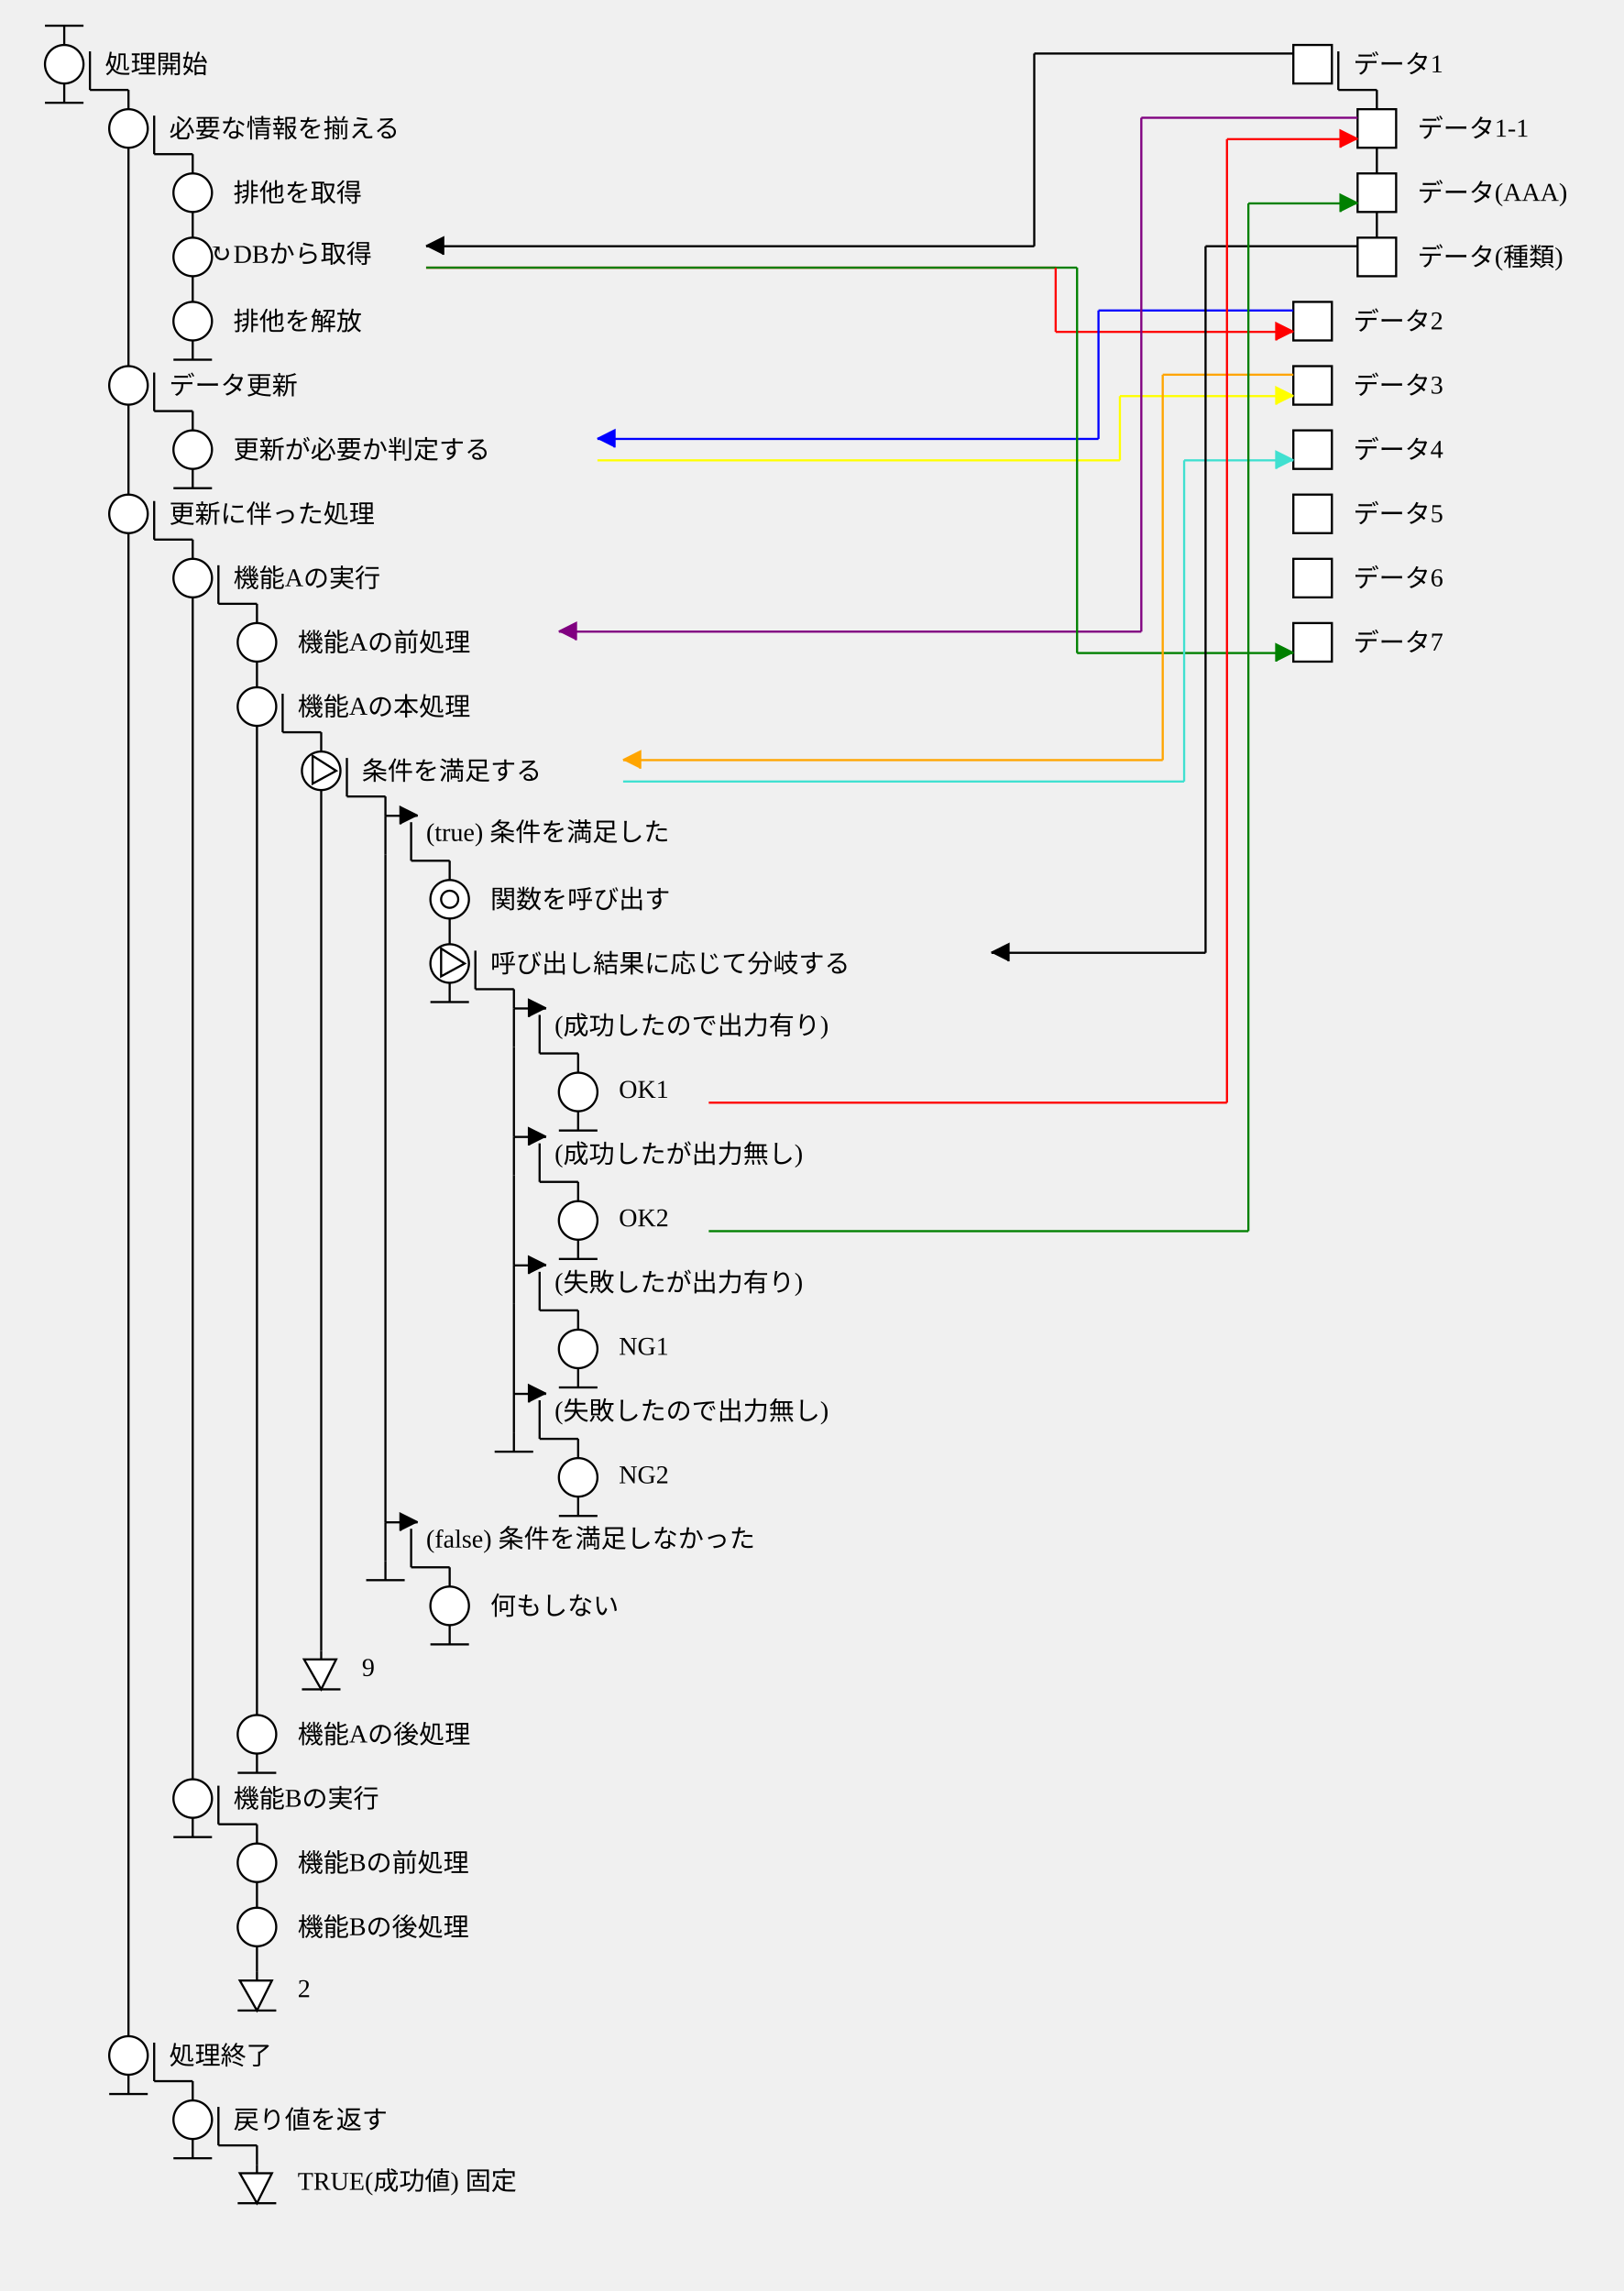
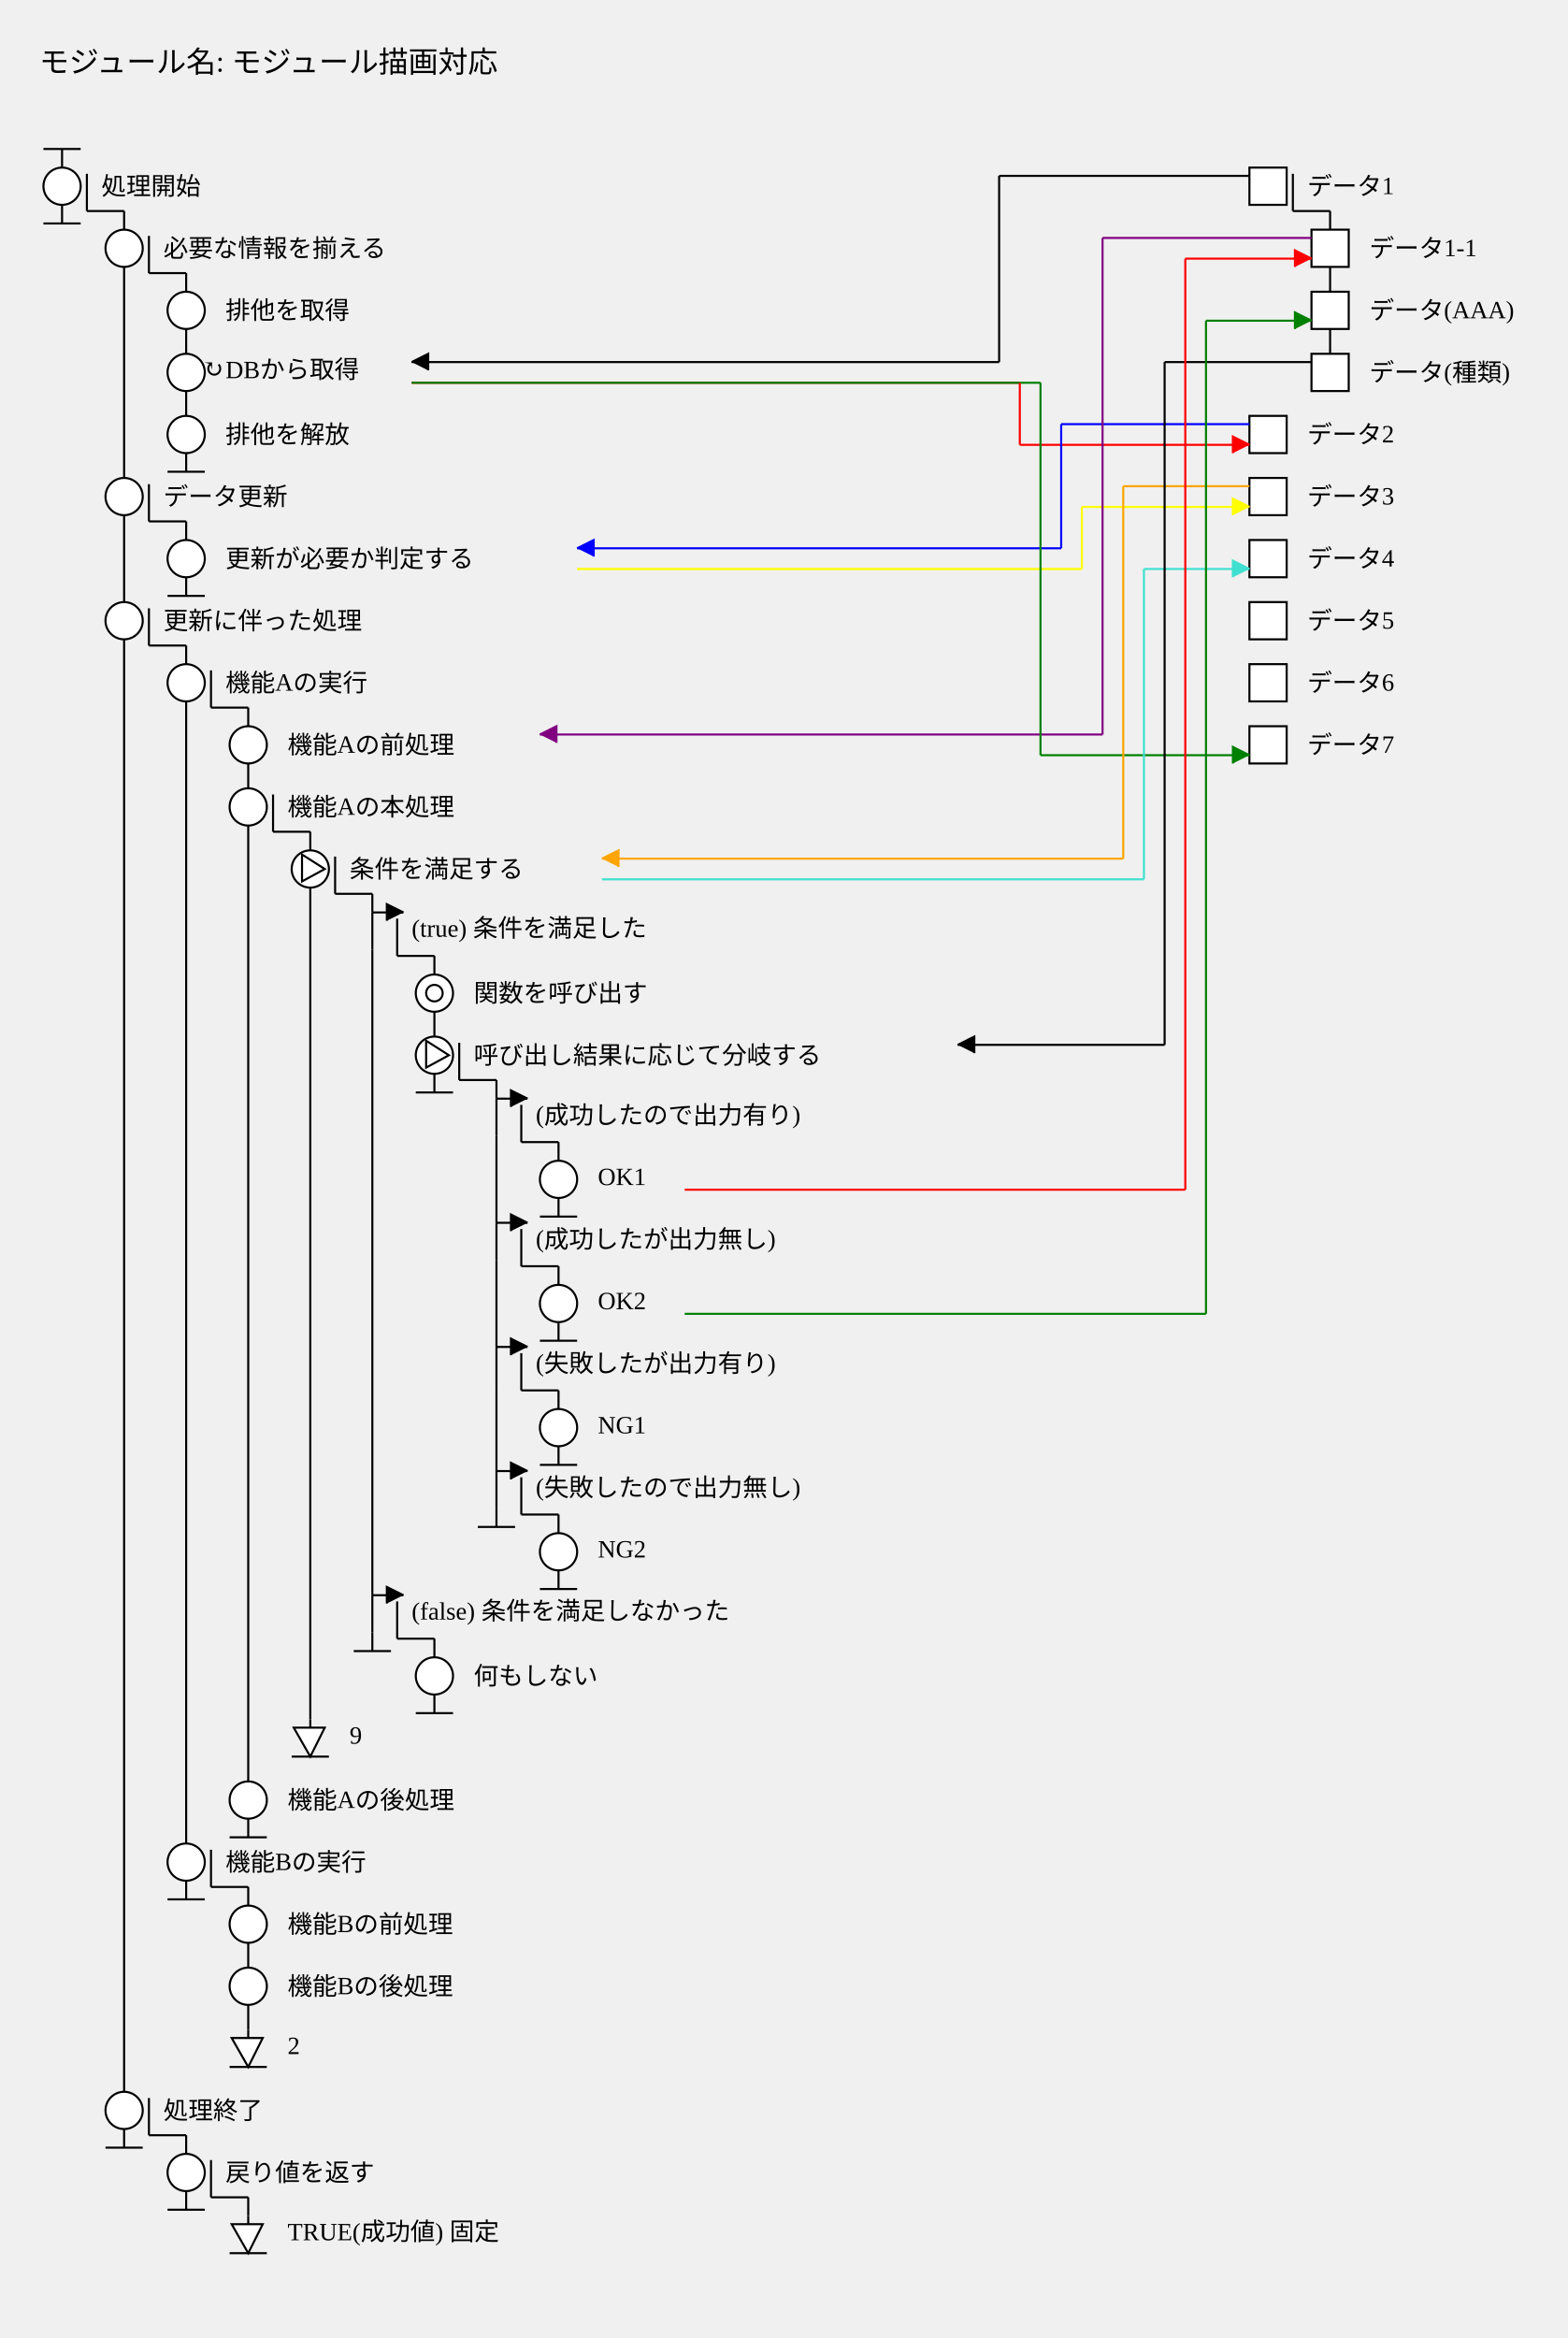
- <svg xmlns="http://www.w3.org/2000/svg" width="758" height="1070" style="background-color: #808d81">
-   <circle cx="30" cy="30" r="9" fill="white" stroke="black" />
-   <text x="49" y="30" text-anchor="start" dominant-baseline="middle" font-size="100%" rotate="0">処理開始</text>
-   <line x1="30" y1="12" x2="30" y2="21" stroke="black" />
-   <line x1="21" y1="12" x2="39" y2="12" stroke="black" />
-   <line x1="30" y1="39" x2="30" y2="48" stroke="black" />
-   <line x1="21" y1="48" x2="39" y2="48" stroke="black" />
-   <circle cx="60" cy="60" r="9" fill="white" stroke="black" />
-   <text x="79" y="60" text-anchor="start" dominant-baseline="middle" font-size="100%" rotate="0">必要な情報を揃える</text>
-   <line x1="60" y1="42" x2="60" y2="51" stroke="black" />
-   <line x1="42" y1="42" x2="60" y2="42" stroke="black" />
-   <line x1="42" y1="24" x2="42" y2="42" stroke="black" />
-   <circle cx="90" cy="90" r="9" fill="white" stroke="black" />
-   <text x="109" y="90" text-anchor="start" dominant-baseline="middle" font-size="100%" rotate="0">排他を取得</text>
-   <line x1="90" y1="72" x2="90" y2="81" stroke="black" />
-   <line x1="72" y1="72" x2="90" y2="72" stroke="black" />
-   <line x1="72" y1="54" x2="72" y2="72" stroke="black" />
-   <circle cx="90" cy="120" r="9" fill="white" stroke="black" />
-   <text x="98" y="119" text-anchor="start" dominant-baseline="middle" font-size="100%" rotate="240">↻</text>
-   <text x="109" y="120" text-anchor="start" dominant-baseline="middle" font-size="100%" rotate="0">DBから取得</text>
-   <line x1="90" y1="99" x2="90" y2="111" stroke="black" />
+ <svg xmlns="http://www.w3.org/2000/svg" width="758" height="1130" style="background-color: #808d81">
+   <text x="19" y="30" text-anchor="start" dominant-baseline="middle" font-size="120%" rotate="0">モジュール名: モジュール描画対応</text>
+   <circle cx="30" cy="90" r="9" fill="white" stroke="black" />
+   <text x="49" y="90" text-anchor="start" dominant-baseline="middle" font-size="100%" rotate="0">処理開始</text>
+   <line x1="30" y1="72" x2="30" y2="81" stroke="black" />
+   <line x1="21" y1="72" x2="39" y2="72" stroke="black" />
+   <line x1="30" y1="99" x2="30" y2="108" stroke="black" />
+   <line x1="21" y1="108" x2="39" y2="108" stroke="black" />
+   <circle cx="60" cy="120" r="9" fill="white" stroke="black" />
+   <text x="79" y="120" text-anchor="start" dominant-baseline="middle" font-size="100%" rotate="0">必要な情報を揃える</text>
+   <line x1="60" y1="102" x2="60" y2="111" stroke="black" />
+   <line x1="42" y1="102" x2="60" y2="102" stroke="black" />
+   <line x1="42" y1="84" x2="42" y2="102" stroke="black" />
  <circle cx="90" cy="150" r="9" fill="white" stroke="black" />
-   <text x="109" y="150" text-anchor="start" dominant-baseline="middle" font-size="100%" rotate="0">排他を解放</text>
-   <line x1="90" y1="129" x2="90" y2="141" stroke="black" />
-   <line x1="90" y1="159" x2="90" y2="168" stroke="black" />
-   <line x1="81" y1="168" x2="99" y2="168" stroke="black" />
-   <circle cx="60" cy="180" r="9" fill="white" stroke="black" />
-   <text x="79" y="180" text-anchor="start" dominant-baseline="middle" font-size="100%" rotate="0">データ更新</text>
-   <line x1="60" y1="69" x2="60" y2="171" stroke="black" />
+   <text x="109" y="150" text-anchor="start" dominant-baseline="middle" font-size="100%" rotate="0">排他を取得</text>
+   <line x1="90" y1="132" x2="90" y2="141" stroke="black" />
+   <line x1="72" y1="132" x2="90" y2="132" stroke="black" />
+   <line x1="72" y1="114" x2="72" y2="132" stroke="black" />
+   <circle cx="90" cy="180" r="9" fill="white" stroke="black" />
+   <text x="98" y="179" text-anchor="start" dominant-baseline="middle" font-size="100%" rotate="240">↻</text>
+   <text x="109" y="180" text-anchor="start" dominant-baseline="middle" font-size="100%" rotate="0">DBから取得</text>
+   <line x1="90" y1="159" x2="90" y2="171" stroke="black" />
  <circle cx="90" cy="210" r="9" fill="white" stroke="black" />
-   <text x="109" y="210" text-anchor="start" dominant-baseline="middle" font-size="100%" rotate="0">更新が必要か判定する</text>
+   <text x="109" y="210" text-anchor="start" dominant-baseline="middle" font-size="100%" rotate="0">排他を解放</text>
+   <line x1="90" y1="189" x2="90" y2="201" stroke="black" />
  <line x1="90" y1="219" x2="90" y2="228" stroke="black" />
  <line x1="81" y1="228" x2="99" y2="228" stroke="black" />
-   <line x1="90" y1="192" x2="90" y2="201" stroke="black" />
-   <line x1="72" y1="192" x2="90" y2="192" stroke="black" />
-   <line x1="72" y1="174" x2="72" y2="192" stroke="black" />
  <circle cx="60" cy="240" r="9" fill="white" stroke="black" />
-   <text x="79" y="240" text-anchor="start" dominant-baseline="middle" font-size="100%" rotate="0">更新に伴った処理</text>
-   <line x1="60" y1="189" x2="60" y2="231" stroke="black" />
+   <text x="79" y="240" text-anchor="start" dominant-baseline="middle" font-size="100%" rotate="0">データ更新</text>
+   <line x1="60" y1="129" x2="60" y2="231" stroke="black" />
  <circle cx="90" cy="270" r="9" fill="white" stroke="black" />
-   <text x="109" y="270" text-anchor="start" dominant-baseline="middle" font-size="100%" rotate="0">機能Aの実行</text>
+   <text x="109" y="270" text-anchor="start" dominant-baseline="middle" font-size="100%" rotate="0">更新が必要か判定する</text>
+   <line x1="90" y1="279" x2="90" y2="288" stroke="black" />
+   <line x1="81" y1="288" x2="99" y2="288" stroke="black" />
  <line x1="90" y1="252" x2="90" y2="261" stroke="black" />
  <line x1="72" y1="252" x2="90" y2="252" stroke="black" />
  <line x1="72" y1="234" x2="72" y2="252" stroke="black" />
-   <circle cx="120" cy="300" r="9" fill="white" stroke="black" />
-   <text x="139" y="300" text-anchor="start" dominant-baseline="middle" font-size="100%" rotate="0">機能Aの前処理</text>
-   <line x1="120" y1="282" x2="120" y2="291" stroke="black" />
-   <line x1="102" y1="282" x2="120" y2="282" stroke="black" />
-   <line x1="102" y1="264" x2="102" y2="282" stroke="black" />
-   <circle cx="120" cy="330" r="9" fill="white" stroke="black" />
-   <text x="139" y="330" text-anchor="start" dominant-baseline="middle" font-size="100%" rotate="0">機能Aの本処理</text>
-   <line x1="120" y1="309" x2="120" y2="321" stroke="black" />
-   <circle cx="150" cy="360" r="9" fill="white" stroke="black" />
-   <polygon points="157 360 146 366 146 353" fill="white" stroke="black" />
-   <text x="169" y="360" text-anchor="start" dominant-baseline="middle" font-size="100%" rotate="0">条件を満足する</text>
-   <line x1="150" y1="342" x2="150" y2="351" stroke="black" />
-   <line x1="132" y1="342" x2="150" y2="342" stroke="black" />
-   <line x1="132" y1="324" x2="132" y2="342" stroke="black" />
-   <line x1="180" y1="381" x2="180" y2="399" stroke="black" />
-   <line x1="180" y1="381" x2="195" y2="381" stroke="black" />
-   <path d="M 195 381 L 187 377 L 187 385" stroke="black" fill="black" />
-   <text x="199" y="390" text-anchor="start" dominant-baseline="middle" font-size="100%" rotate="0">(true) 条件を満足した</text>
-   <line x1="180" y1="372" x2="180" y2="381" stroke="black" />
-   <line x1="162" y1="372" x2="180" y2="372" stroke="black" />
-   <line x1="162" y1="354" x2="162" y2="372" stroke="black" />
-   <circle cx="210" cy="420" r="9" fill="white" stroke="black" />
-   <circle cx="210" cy="420" r="4" fill="white" stroke="black" />
-   <text x="229" y="420" text-anchor="start" dominant-baseline="middle" font-size="100%" rotate="0">関数を呼び出す</text>
-   <line x1="210" y1="402" x2="210" y2="411" stroke="black" />
-   <line x1="192" y1="402" x2="210" y2="402" stroke="black" />
-   <line x1="192" y1="384" x2="192" y2="402" stroke="black" />
-   <circle cx="210" cy="450" r="9" fill="white" stroke="black" />
-   <polygon points="217 450 206 456 206 443" fill="white" stroke="black" />
-   <text x="229" y="450" text-anchor="start" dominant-baseline="middle" font-size="100%" rotate="0">呼び出し結果に応じて分岐する</text>
-   <line x1="210" y1="429" x2="210" y2="441" stroke="black" />
-   <line x1="210" y1="459" x2="210" y2="468" stroke="black" />
-   <line x1="201" y1="468" x2="219" y2="468" stroke="black" />
-   <line x1="240" y1="471" x2="240" y2="489" stroke="black" />
-   <line x1="240" y1="471" x2="255" y2="471" stroke="black" />
-   <path d="M 255 471 L 247 467 L 247 475" stroke="black" fill="black" />
-   <text x="259" y="480" text-anchor="start" dominant-baseline="middle" font-size="100%" rotate="0">(成功したので出力有り)</text>
-   <line x1="240" y1="462" x2="240" y2="471" stroke="black" />
-   <line x1="222" y1="462" x2="240" y2="462" stroke="black" />
-   <line x1="222" y1="444" x2="222" y2="462" stroke="black" />
-   <circle cx="270" cy="510" r="9" fill="white" stroke="black" />
-   <text x="289" y="510" text-anchor="start" dominant-baseline="middle" font-size="100%" rotate="0">OK1</text>
-   <line x1="270" y1="519" x2="270" y2="528" stroke="black" />
-   <line x1="261" y1="528" x2="279" y2="528" stroke="black" />
-   <line x1="270" y1="492" x2="270" y2="501" stroke="black" />
-   <line x1="252" y1="492" x2="270" y2="492" stroke="black" />
-   <line x1="252" y1="474" x2="252" y2="492" stroke="black" />
+   <circle cx="60" cy="300" r="9" fill="white" stroke="black" />
+   <text x="79" y="300" text-anchor="start" dominant-baseline="middle" font-size="100%" rotate="0">更新に伴った処理</text>
+   <line x1="60" y1="249" x2="60" y2="291" stroke="black" />
+   <circle cx="90" cy="330" r="9" fill="white" stroke="black" />
+   <text x="109" y="330" text-anchor="start" dominant-baseline="middle" font-size="100%" rotate="0">機能Aの実行</text>
+   <line x1="90" y1="312" x2="90" y2="321" stroke="black" />
+   <line x1="72" y1="312" x2="90" y2="312" stroke="black" />
+   <line x1="72" y1="294" x2="72" y2="312" stroke="black" />
+   <circle cx="120" cy="360" r="9" fill="white" stroke="black" />
+   <text x="139" y="360" text-anchor="start" dominant-baseline="middle" font-size="100%" rotate="0">機能Aの前処理</text>
+   <line x1="120" y1="342" x2="120" y2="351" stroke="black" />
+   <line x1="102" y1="342" x2="120" y2="342" stroke="black" />
+   <line x1="102" y1="324" x2="102" y2="342" stroke="black" />
+   <circle cx="120" cy="390" r="9" fill="white" stroke="black" />
+   <text x="139" y="390" text-anchor="start" dominant-baseline="middle" font-size="100%" rotate="0">機能Aの本処理</text>
+   <line x1="120" y1="369" x2="120" y2="381" stroke="black" />
+   <circle cx="150" cy="420" r="9" fill="white" stroke="black" />
+   <polygon points="157 420 146 426 146 413" fill="white" stroke="black" />
+   <text x="169" y="420" text-anchor="start" dominant-baseline="middle" font-size="100%" rotate="0">条件を満足する</text>
+   <line x1="150" y1="402" x2="150" y2="411" stroke="black" />
+   <line x1="132" y1="402" x2="150" y2="402" stroke="black" />
+   <line x1="132" y1="384" x2="132" y2="402" stroke="black" />
+   <line x1="180" y1="441" x2="180" y2="459" stroke="black" />
+   <line x1="180" y1="441" x2="195" y2="441" stroke="black" />
+   <path d="M 195 441 L 187 437 L 187 445" stroke="black" fill="black" />
+   <text x="199" y="450" text-anchor="start" dominant-baseline="middle" font-size="100%" rotate="0">(true) 条件を満足した</text>
+   <line x1="180" y1="432" x2="180" y2="441" stroke="black" />
+   <line x1="162" y1="432" x2="180" y2="432" stroke="black" />
+   <line x1="162" y1="414" x2="162" y2="432" stroke="black" />
+   <circle cx="210" cy="480" r="9" fill="white" stroke="black" />
+   <circle cx="210" cy="480" r="4" fill="white" stroke="black" />
+   <text x="229" y="480" text-anchor="start" dominant-baseline="middle" font-size="100%" rotate="0">関数を呼び出す</text>
+   <line x1="210" y1="462" x2="210" y2="471" stroke="black" />
+   <line x1="192" y1="462" x2="210" y2="462" stroke="black" />
+   <line x1="192" y1="444" x2="192" y2="462" stroke="black" />
+   <circle cx="210" cy="510" r="9" fill="white" stroke="black" />
+   <polygon points="217 510 206 516 206 503" fill="white" stroke="black" />
+   <text x="229" y="510" text-anchor="start" dominant-baseline="middle" font-size="100%" rotate="0">呼び出し結果に応じて分岐する</text>
+   <line x1="210" y1="489" x2="210" y2="501" stroke="black" />
+   <line x1="210" y1="519" x2="210" y2="528" stroke="black" />
+   <line x1="201" y1="528" x2="219" y2="528" stroke="black" />
  <line x1="240" y1="531" x2="240" y2="549" stroke="black" />
  <line x1="240" y1="531" x2="255" y2="531" stroke="black" />
  <path d="M 255 531 L 247 527 L 247 535" stroke="black" fill="black" />
-   <text x="259" y="540" text-anchor="start" dominant-baseline="middle" font-size="100%" rotate="0">(成功したが出力無し)</text>
-   <line x1="240" y1="489" x2="240" y2="531" stroke="black" />
+   <text x="259" y="540" text-anchor="start" dominant-baseline="middle" font-size="100%" rotate="0">(成功したので出力有り)</text>
+   <line x1="240" y1="522" x2="240" y2="531" stroke="black" />
+   <line x1="222" y1="522" x2="240" y2="522" stroke="black" />
+   <line x1="222" y1="504" x2="222" y2="522" stroke="black" />
  <circle cx="270" cy="570" r="9" fill="white" stroke="black" />
-   <text x="289" y="570" text-anchor="start" dominant-baseline="middle" font-size="100%" rotate="0">OK2</text>
+   <text x="289" y="570" text-anchor="start" dominant-baseline="middle" font-size="100%" rotate="0">OK1</text>
  <line x1="270" y1="579" x2="270" y2="588" stroke="black" />
  <line x1="261" y1="588" x2="279" y2="588" stroke="black" />
  <line x1="270" y1="552" x2="270" y2="561" stroke="black" />
  <line x1="252" y1="552" x2="270" y2="552" stroke="black" />
  <line x1="252" y1="534" x2="252" y2="552" stroke="black" />
  <line x1="240" y1="591" x2="240" y2="609" stroke="black" />
  <line x1="240" y1="591" x2="255" y2="591" stroke="black" />
  <path d="M 255 591 L 247 587 L 247 595" stroke="black" fill="black" />
-   <text x="259" y="600" text-anchor="start" dominant-baseline="middle" font-size="100%" rotate="0">(失敗したが出力有り)</text>
+   <text x="259" y="600" text-anchor="start" dominant-baseline="middle" font-size="100%" rotate="0">(成功したが出力無し)</text>
  <line x1="240" y1="549" x2="240" y2="591" stroke="black" />
  <circle cx="270" cy="630" r="9" fill="white" stroke="black" />
-   <text x="289" y="630" text-anchor="start" dominant-baseline="middle" font-size="100%" rotate="0">NG1</text>
+   <text x="289" y="630" text-anchor="start" dominant-baseline="middle" font-size="100%" rotate="0">OK2</text>
  <line x1="270" y1="639" x2="270" y2="648" stroke="black" />
  <line x1="261" y1="648" x2="279" y2="648" stroke="black" />
  <line x1="270" y1="612" x2="270" y2="621" stroke="black" />
  <line x1="252" y1="612" x2="270" y2="612" stroke="black" />
  <line x1="252" y1="594" x2="252" y2="612" stroke="black" />
  <line x1="240" y1="651" x2="240" y2="669" stroke="black" />
  <line x1="240" y1="651" x2="255" y2="651" stroke="black" />
  <path d="M 255 651 L 247 647 L 247 655" stroke="black" fill="black" />
-   <text x="259" y="660" text-anchor="start" dominant-baseline="middle" font-size="100%" rotate="0">(失敗したので出力無し)</text>
+   <text x="259" y="660" text-anchor="start" dominant-baseline="middle" font-size="100%" rotate="0">(失敗したが出力有り)</text>
  <line x1="240" y1="609" x2="240" y2="651" stroke="black" />
-   <line x1="240" y1="669" x2="240" y2="678" stroke="black" />
-   <line x1="231" y1="678" x2="249" y2="678" stroke="black" />
  <circle cx="270" cy="690" r="9" fill="white" stroke="black" />
-   <text x="289" y="690" text-anchor="start" dominant-baseline="middle" font-size="100%" rotate="0">NG2</text>
+   <text x="289" y="690" text-anchor="start" dominant-baseline="middle" font-size="100%" rotate="0">NG1</text>
  <line x1="270" y1="699" x2="270" y2="708" stroke="black" />
  <line x1="261" y1="708" x2="279" y2="708" stroke="black" />
  <line x1="270" y1="672" x2="270" y2="681" stroke="black" />
  <line x1="252" y1="672" x2="270" y2="672" stroke="black" />
  <line x1="252" y1="654" x2="252" y2="672" stroke="black" />
-   <line x1="180" y1="711" x2="180" y2="729" stroke="black" />
-   <line x1="180" y1="711" x2="195" y2="711" stroke="black" />
-   <path d="M 195 711 L 187 707 L 187 715" stroke="black" fill="black" />
-   <text x="199" y="720" text-anchor="start" dominant-baseline="middle" font-size="100%" rotate="0">(false) 条件を満足しなかった</text>
-   <line x1="180" y1="399" x2="180" y2="711" stroke="black" />
-   <line x1="180" y1="729" x2="180" y2="738" stroke="black" />
-   <line x1="171" y1="738" x2="189" y2="738" stroke="black" />
-   <circle cx="210" cy="750" r="9" fill="white" stroke="black" />
-   <text x="229" y="750" text-anchor="start" dominant-baseline="middle" font-size="100%" rotate="0">何もしない</text>
-   <line x1="210" y1="759" x2="210" y2="768" stroke="black" />
-   <line x1="201" y1="768" x2="219" y2="768" stroke="black" />
-   <line x1="210" y1="732" x2="210" y2="741" stroke="black" />
-   <line x1="192" y1="732" x2="210" y2="732" stroke="black" />
-   <line x1="192" y1="714" x2="192" y2="732" stroke="black" />
-   <line x1="150" y1="771" x2="150" y2="780" stroke="black" />
-   <polygon points="150 789 142 775 157 775" fill="white" stroke="black" />
-   <line x1="141" y1="789" x2="159" y2="789" stroke="black" />
-   <text x="169" y="780" text-anchor="start" dominant-baseline="middle" font-size="100%" rotate="0">9</text>
-   <line x1="150" y1="369" x2="150" y2="771" stroke="black" />
-   <circle cx="120" cy="810" r="9" fill="white" stroke="black" />
-   <text x="139" y="810" text-anchor="start" dominant-baseline="middle" font-size="100%" rotate="0">機能Aの後処理</text>
-   <line x1="120" y1="339" x2="120" y2="801" stroke="black" />
-   <line x1="120" y1="819" x2="120" y2="828" stroke="black" />
-   <line x1="111" y1="828" x2="129" y2="828" stroke="black" />
-   <circle cx="90" cy="840" r="9" fill="white" stroke="black" />
-   <text x="109" y="840" text-anchor="start" dominant-baseline="middle" font-size="100%" rotate="0">機能Bの実行</text>
-   <line x1="90" y1="279" x2="90" y2="831" stroke="black" />
-   <line x1="90" y1="849" x2="90" y2="858" stroke="black" />
-   <line x1="81" y1="858" x2="99" y2="858" stroke="black" />
+   <line x1="240" y1="711" x2="240" y2="729" stroke="black" />
+   <line x1="240" y1="711" x2="255" y2="711" stroke="black" />
+   <path d="M 255 711 L 247 707 L 247 715" stroke="black" fill="black" />
+   <text x="259" y="720" text-anchor="start" dominant-baseline="middle" font-size="100%" rotate="0">(失敗したので出力無し)</text>
+   <line x1="240" y1="669" x2="240" y2="711" stroke="black" />
+   <line x1="240" y1="729" x2="240" y2="738" stroke="black" />
+   <line x1="231" y1="738" x2="249" y2="738" stroke="black" />
+   <circle cx="270" cy="750" r="9" fill="white" stroke="black" />
+   <text x="289" y="750" text-anchor="start" dominant-baseline="middle" font-size="100%" rotate="0">NG2</text>
+   <line x1="270" y1="759" x2="270" y2="768" stroke="black" />
+   <line x1="261" y1="768" x2="279" y2="768" stroke="black" />
+   <line x1="270" y1="732" x2="270" y2="741" stroke="black" />
+   <line x1="252" y1="732" x2="270" y2="732" stroke="black" />
+   <line x1="252" y1="714" x2="252" y2="732" stroke="black" />
+   <line x1="180" y1="771" x2="180" y2="789" stroke="black" />
+   <line x1="180" y1="771" x2="195" y2="771" stroke="black" />
+   <path d="M 195 771 L 187 767 L 187 775" stroke="black" fill="black" />
+   <text x="199" y="780" text-anchor="start" dominant-baseline="middle" font-size="100%" rotate="0">(false) 条件を満足しなかった</text>
+   <line x1="180" y1="459" x2="180" y2="771" stroke="black" />
+   <line x1="180" y1="789" x2="180" y2="798" stroke="black" />
+   <line x1="171" y1="798" x2="189" y2="798" stroke="black" />
+   <circle cx="210" cy="810" r="9" fill="white" stroke="black" />
+   <text x="229" y="810" text-anchor="start" dominant-baseline="middle" font-size="100%" rotate="0">何もしない</text>
+   <line x1="210" y1="819" x2="210" y2="828" stroke="black" />
+   <line x1="201" y1="828" x2="219" y2="828" stroke="black" />
+   <line x1="210" y1="792" x2="210" y2="801" stroke="black" />
+   <line x1="192" y1="792" x2="210" y2="792" stroke="black" />
+   <line x1="192" y1="774" x2="192" y2="792" stroke="black" />
+   <line x1="150" y1="831" x2="150" y2="840" stroke="black" />
+   <polygon points="150 849 142 835 157 835" fill="white" stroke="black" />
+   <line x1="141" y1="849" x2="159" y2="849" stroke="black" />
+   <text x="169" y="840" text-anchor="start" dominant-baseline="middle" font-size="100%" rotate="0">9</text>
+   <line x1="150" y1="429" x2="150" y2="831" stroke="black" />
  <circle cx="120" cy="870" r="9" fill="white" stroke="black" />
-   <text x="139" y="870" text-anchor="start" dominant-baseline="middle" font-size="100%" rotate="0">機能Bの前処理</text>
-   <line x1="120" y1="852" x2="120" y2="861" stroke="black" />
-   <line x1="102" y1="852" x2="120" y2="852" stroke="black" />
-   <line x1="102" y1="834" x2="102" y2="852" stroke="black" />
-   <circle cx="120" cy="900" r="9" fill="white" stroke="black" />
-   <text x="139" y="900" text-anchor="start" dominant-baseline="middle" font-size="100%" rotate="0">機能Bの後処理</text>
-   <line x1="120" y1="879" x2="120" y2="891" stroke="black" />
-   <line x1="120" y1="921" x2="120" y2="930" stroke="black" />
-   <polygon points="120 939 112 925 127 925" fill="white" stroke="black" />
-   <line x1="111" y1="939" x2="129" y2="939" stroke="black" />
-   <text x="139" y="930" text-anchor="start" dominant-baseline="middle" font-size="100%" rotate="0">2</text>
-   <line x1="120" y1="909" x2="120" y2="921" stroke="black" />
-   <circle cx="60" cy="960" r="9" fill="white" stroke="black" />
-   <text x="79" y="960" text-anchor="start" dominant-baseline="middle" font-size="100%" rotate="0">処理終了</text>
-   <line x1="60" y1="249" x2="60" y2="951" stroke="black" />
-   <line x1="60" y1="969" x2="60" y2="978" stroke="black" />
-   <line x1="51" y1="978" x2="69" y2="978" stroke="black" />
-   <circle cx="90" cy="990" r="9" fill="white" stroke="black" />
-   <text x="109" y="990" text-anchor="start" dominant-baseline="middle" font-size="100%" rotate="0">戻り値を返す</text>
-   <line x1="90" y1="999" x2="90" y2="1008" stroke="black" />
-   <line x1="81" y1="1008" x2="99" y2="1008" stroke="black" />
-   <line x1="90" y1="972" x2="90" y2="981" stroke="black" />
-   <line x1="72" y1="972" x2="90" y2="972" stroke="black" />
-   <line x1="72" y1="954" x2="72" y2="972" stroke="black" />
-   <line x1="120" y1="1011" x2="120" y2="1020" stroke="black" />
-   <polygon points="120 1029 112 1015 127 1015" fill="white" stroke="black" />
-   <line x1="111" y1="1029" x2="129" y2="1029" stroke="black" />
-   <text x="139" y="1020" text-anchor="start" dominant-baseline="middle" font-size="100%" rotate="0">TRUE(成功値) 固定</text>
-   <line x1="120" y1="1002" x2="120" y2="1011" stroke="black" />
-   <line x1="102" y1="1002" x2="120" y2="1002" stroke="black" />
-   <line x1="102" y1="984" x2="102" y2="1002" stroke="black" />
-   <line x1="199" y1="115" x2="483" y2="115" stroke="black" />
-   <path d="M 199 115 L 207 111 L 207 119" stroke="black" fill="black" />
-   <line x1="199" y1="125" x2="493" y2="125" stroke="red" />
-   <line x1="199" y1="125" x2="503" y2="125" stroke="green" />
-   <line x1="279" y1="205" x2="513" y2="205" stroke="blue" />
-   <path d="M 279 205 L 287 201 L 287 209" stroke="blue" fill="blue" />
-   <line x1="279" y1="215" x2="523" y2="215" stroke="yellow" />
-   <line x1="261" y1="295" x2="533" y2="295" stroke="purple" />
-   <path d="M 261 295 L 269 291 L 269 299" stroke="purple" fill="purple" />
-   <line x1="291" y1="355" x2="543" y2="355" stroke="orange" />
-   <path d="M 291 355 L 299 351 L 299 359" stroke="orange" fill="orange" />
-   <line x1="291" y1="365" x2="553" y2="365" stroke="turquoise" />
-   <line x1="463" y1="445" x2="563" y2="445" stroke="black" />
-   <path d="M 463 445 L 471 441 L 471 449" stroke="black" fill="black" />
-   <line x1="331" y1="515" x2="573" y2="515" stroke="red" />
-   <line x1="331" y1="575" x2="583" y2="575" stroke="green" />
-   <rect x="604" y="21" width="18" height="18" fill="white" stroke="black" />
-   <text x="632" y="30" text-anchor="start" dominant-baseline="middle" font-size="100%" rotate="0">データ1</text>
-   <rect x="634" y="51" width="18" height="18" fill="white" stroke="black" />
-   <text x="662" y="60" text-anchor="start" dominant-baseline="middle" font-size="100%" rotate="0">データ1-1</text>
-   <line x1="643" y1="42" x2="643" y2="51" stroke="black" />
-   <line x1="625" y1="42" x2="643" y2="42" stroke="black" />
-   <line x1="625" y1="24" x2="625" y2="42" stroke="black" />
-   <rect x="634" y="81" width="18" height="18" fill="white" stroke="black" />
-   <text x="662" y="90" text-anchor="start" dominant-baseline="middle" font-size="100%" rotate="0">データ(AAA)</text>
-   <line x1="643" y1="69" x2="643" y2="81" stroke="black" />
+   <text x="139" y="870" text-anchor="start" dominant-baseline="middle" font-size="100%" rotate="0">機能Aの後処理</text>
+   <line x1="120" y1="399" x2="120" y2="861" stroke="black" />
+   <line x1="120" y1="879" x2="120" y2="888" stroke="black" />
+   <line x1="111" y1="888" x2="129" y2="888" stroke="black" />
+   <circle cx="90" cy="900" r="9" fill="white" stroke="black" />
+   <text x="109" y="900" text-anchor="start" dominant-baseline="middle" font-size="100%" rotate="0">機能Bの実行</text>
+   <line x1="90" y1="339" x2="90" y2="891" stroke="black" />
+   <line x1="90" y1="909" x2="90" y2="918" stroke="black" />
+   <line x1="81" y1="918" x2="99" y2="918" stroke="black" />
+   <circle cx="120" cy="930" r="9" fill="white" stroke="black" />
+   <text x="139" y="930" text-anchor="start" dominant-baseline="middle" font-size="100%" rotate="0">機能Bの前処理</text>
+   <line x1="120" y1="912" x2="120" y2="921" stroke="black" />
+   <line x1="102" y1="912" x2="120" y2="912" stroke="black" />
+   <line x1="102" y1="894" x2="102" y2="912" stroke="black" />
+   <circle cx="120" cy="960" r="9" fill="white" stroke="black" />
+   <text x="139" y="960" text-anchor="start" dominant-baseline="middle" font-size="100%" rotate="0">機能Bの後処理</text>
+   <line x1="120" y1="939" x2="120" y2="951" stroke="black" />
+   <line x1="120" y1="981" x2="120" y2="990" stroke="black" />
+   <polygon points="120 999 112 985 127 985" fill="white" stroke="black" />
+   <line x1="111" y1="999" x2="129" y2="999" stroke="black" />
+   <text x="139" y="990" text-anchor="start" dominant-baseline="middle" font-size="100%" rotate="0">2</text>
+   <line x1="120" y1="969" x2="120" y2="981" stroke="black" />
+   <circle cx="60" cy="1020" r="9" fill="white" stroke="black" />
+   <text x="79" y="1020" text-anchor="start" dominant-baseline="middle" font-size="100%" rotate="0">処理終了</text>
+   <line x1="60" y1="309" x2="60" y2="1011" stroke="black" />
+   <line x1="60" y1="1029" x2="60" y2="1038" stroke="black" />
+   <line x1="51" y1="1038" x2="69" y2="1038" stroke="black" />
+   <circle cx="90" cy="1050" r="9" fill="white" stroke="black" />
+   <text x="109" y="1050" text-anchor="start" dominant-baseline="middle" font-size="100%" rotate="0">戻り値を返す</text>
+   <line x1="90" y1="1059" x2="90" y2="1068" stroke="black" />
+   <line x1="81" y1="1068" x2="99" y2="1068" stroke="black" />
+   <line x1="90" y1="1032" x2="90" y2="1041" stroke="black" />
+   <line x1="72" y1="1032" x2="90" y2="1032" stroke="black" />
+   <line x1="72" y1="1014" x2="72" y2="1032" stroke="black" />
+   <line x1="120" y1="1071" x2="120" y2="1080" stroke="black" />
+   <polygon points="120 1089 112 1075 127 1075" fill="white" stroke="black" />
+   <line x1="111" y1="1089" x2="129" y2="1089" stroke="black" />
+   <text x="139" y="1080" text-anchor="start" dominant-baseline="middle" font-size="100%" rotate="0">TRUE(成功値) 固定</text>
+   <line x1="120" y1="1062" x2="120" y2="1071" stroke="black" />
+   <line x1="102" y1="1062" x2="120" y2="1062" stroke="black" />
+   <line x1="102" y1="1044" x2="102" y2="1062" stroke="black" />
+   <line x1="199" y1="175" x2="483" y2="175" stroke="black" />
+   <path d="M 199 175 L 207 171 L 207 179" stroke="black" fill="black" />
+   <line x1="199" y1="185" x2="493" y2="185" stroke="red" />
+   <line x1="199" y1="185" x2="503" y2="185" stroke="green" />
+   <line x1="279" y1="265" x2="513" y2="265" stroke="blue" />
+   <path d="M 279 265 L 287 261 L 287 269" stroke="blue" fill="blue" />
+   <line x1="279" y1="275" x2="523" y2="275" stroke="yellow" />
+   <line x1="261" y1="355" x2="533" y2="355" stroke="purple" />
+   <path d="M 261 355 L 269 351 L 269 359" stroke="purple" fill="purple" />
+   <line x1="291" y1="415" x2="543" y2="415" stroke="orange" />
+   <path d="M 291 415 L 299 411 L 299 419" stroke="orange" fill="orange" />
+   <line x1="291" y1="425" x2="553" y2="425" stroke="turquoise" />
+   <line x1="463" y1="505" x2="563" y2="505" stroke="black" />
+   <path d="M 463 505 L 471 501 L 471 509" stroke="black" fill="black" />
+   <line x1="331" y1="575" x2="573" y2="575" stroke="red" />
+   <line x1="331" y1="635" x2="583" y2="635" stroke="green" />
+   <rect x="604" y="81" width="18" height="18" fill="white" stroke="black" />
+   <text x="632" y="90" text-anchor="start" dominant-baseline="middle" font-size="100%" rotate="0">データ1</text>
  <rect x="634" y="111" width="18" height="18" fill="white" stroke="black" />
-   <text x="662" y="120" text-anchor="start" dominant-baseline="middle" font-size="100%" rotate="0">データ(種類)</text>
-   <line x1="643" y1="99" x2="643" y2="111" stroke="black" />
-   <rect x="604" y="141" width="18" height="18" fill="white" stroke="black" />
-   <text x="632" y="150" text-anchor="start" dominant-baseline="middle" font-size="100%" rotate="0">データ2</text>
-   <rect x="604" y="171" width="18" height="18" fill="white" stroke="black" />
-   <text x="632" y="180" text-anchor="start" dominant-baseline="middle" font-size="100%" rotate="0">データ3</text>
+   <text x="662" y="120" text-anchor="start" dominant-baseline="middle" font-size="100%" rotate="0">データ1-1</text>
+   <line x1="643" y1="102" x2="643" y2="111" stroke="black" />
+   <line x1="625" y1="102" x2="643" y2="102" stroke="black" />
+   <line x1="625" y1="84" x2="625" y2="102" stroke="black" />
+   <rect x="634" y="141" width="18" height="18" fill="white" stroke="black" />
+   <text x="662" y="150" text-anchor="start" dominant-baseline="middle" font-size="100%" rotate="0">データ(AAA)</text>
+   <line x1="643" y1="129" x2="643" y2="141" stroke="black" />
+   <rect x="634" y="171" width="18" height="18" fill="white" stroke="black" />
+   <text x="662" y="180" text-anchor="start" dominant-baseline="middle" font-size="100%" rotate="0">データ(種類)</text>
+   <line x1="643" y1="159" x2="643" y2="171" stroke="black" />
  <rect x="604" y="201" width="18" height="18" fill="white" stroke="black" />
-   <text x="632" y="210" text-anchor="start" dominant-baseline="middle" font-size="100%" rotate="0">データ4</text>
+   <text x="632" y="210" text-anchor="start" dominant-baseline="middle" font-size="100%" rotate="0">データ2</text>
  <rect x="604" y="231" width="18" height="18" fill="white" stroke="black" />
-   <text x="632" y="240" text-anchor="start" dominant-baseline="middle" font-size="100%" rotate="0">データ5</text>
+   <text x="632" y="240" text-anchor="start" dominant-baseline="middle" font-size="100%" rotate="0">データ3</text>
  <rect x="604" y="261" width="18" height="18" fill="white" stroke="black" />
-   <text x="632" y="270" text-anchor="start" dominant-baseline="middle" font-size="100%" rotate="0">データ6</text>
+   <text x="632" y="270" text-anchor="start" dominant-baseline="middle" font-size="100%" rotate="0">データ4</text>
  <rect x="604" y="291" width="18" height="18" fill="white" stroke="black" />
-   <text x="632" y="300" text-anchor="start" dominant-baseline="middle" font-size="100%" rotate="0">データ7</text>
-   <line x1="483" y1="25" x2="604" y2="25" stroke="black" />
-   <line x1="533" y1="55" x2="634" y2="55" stroke="purple" />
-   <line x1="573" y1="65" x2="634" y2="65" stroke="red" />
-   <path d="M 634 65 L 626 61 L 626 69" stroke="red" fill="red" />
-   <line x1="583" y1="95" x2="634" y2="95" stroke="green" />
-   <path d="M 634 95 L 626 91 L 626 99" stroke="green" fill="green" />
-   <line x1="563" y1="115" x2="634" y2="115" stroke="black" />
-   <line x1="493" y1="155" x2="604" y2="155" stroke="red" />
-   <path d="M 604 155 L 596 151 L 596 159" stroke="red" fill="red" />
-   <line x1="513" y1="145" x2="604" y2="145" stroke="blue" />
-   <line x1="523" y1="185" x2="604" y2="185" stroke="yellow" />
-   <path d="M 604 185 L 596 181 L 596 189" stroke="yellow" fill="yellow" />
-   <line x1="543" y1="175" x2="604" y2="175" stroke="orange" />
-   <line x1="553" y1="215" x2="604" y2="215" stroke="turquoise" />
-   <path d="M 604 215 L 596 211 L 596 219" stroke="turquoise" fill="turquoise" />
-   <line x1="503" y1="305" x2="604" y2="305" stroke="green" />
-   <path d="M 604 305 L 596 301 L 596 309" stroke="green" fill="green" />
-   <line x1="483" y1="25" x2="483" y2="115" stroke="black" />
-   <line x1="493" y1="125" x2="493" y2="155" stroke="red" />
-   <line x1="503" y1="125" x2="503" y2="305" stroke="green" />
-   <line x1="513" y1="145" x2="513" y2="205" stroke="blue" />
-   <line x1="523" y1="185" x2="523" y2="215" stroke="yellow" />
-   <line x1="533" y1="55" x2="533" y2="295" stroke="purple" />
-   <line x1="543" y1="175" x2="543" y2="355" stroke="orange" />
-   <line x1="553" y1="215" x2="553" y2="365" stroke="turquoise" />
-   <line x1="563" y1="115" x2="563" y2="445" stroke="black" />
-   <line x1="573" y1="65" x2="573" y2="515" stroke="red" />
-   <line x1="583" y1="95" x2="583" y2="575" stroke="green" />
+   <text x="632" y="300" text-anchor="start" dominant-baseline="middle" font-size="100%" rotate="0">データ5</text>
+   <rect x="604" y="321" width="18" height="18" fill="white" stroke="black" />
+   <text x="632" y="330" text-anchor="start" dominant-baseline="middle" font-size="100%" rotate="0">データ6</text>
+   <rect x="604" y="351" width="18" height="18" fill="white" stroke="black" />
+   <text x="632" y="360" text-anchor="start" dominant-baseline="middle" font-size="100%" rotate="0">データ7</text>
+   <line x1="483" y1="85" x2="604" y2="85" stroke="black" />
+   <line x1="533" y1="115" x2="634" y2="115" stroke="purple" />
+   <line x1="573" y1="125" x2="634" y2="125" stroke="red" />
+   <path d="M 634 125 L 626 121 L 626 129" stroke="red" fill="red" />
+   <line x1="583" y1="155" x2="634" y2="155" stroke="green" />
+   <path d="M 634 155 L 626 151 L 626 159" stroke="green" fill="green" />
+   <line x1="563" y1="175" x2="634" y2="175" stroke="black" />
+   <line x1="493" y1="215" x2="604" y2="215" stroke="red" />
+   <path d="M 604 215 L 596 211 L 596 219" stroke="red" fill="red" />
+   <line x1="513" y1="205" x2="604" y2="205" stroke="blue" />
+   <line x1="523" y1="245" x2="604" y2="245" stroke="yellow" />
+   <path d="M 604 245 L 596 241 L 596 249" stroke="yellow" fill="yellow" />
+   <line x1="543" y1="235" x2="604" y2="235" stroke="orange" />
+   <line x1="553" y1="275" x2="604" y2="275" stroke="turquoise" />
+   <path d="M 604 275 L 596 271 L 596 279" stroke="turquoise" fill="turquoise" />
+   <line x1="503" y1="365" x2="604" y2="365" stroke="green" />
+   <path d="M 604 365 L 596 361 L 596 369" stroke="green" fill="green" />
+   <line x1="483" y1="85" x2="483" y2="175" stroke="black" />
+   <line x1="493" y1="185" x2="493" y2="215" stroke="red" />
+   <line x1="503" y1="185" x2="503" y2="365" stroke="green" />
+   <line x1="513" y1="205" x2="513" y2="265" stroke="blue" />
+   <line x1="523" y1="245" x2="523" y2="275" stroke="yellow" />
+   <line x1="533" y1="115" x2="533" y2="355" stroke="purple" />
+   <line x1="543" y1="235" x2="543" y2="415" stroke="orange" />
+   <line x1="553" y1="275" x2="553" y2="425" stroke="turquoise" />
+   <line x1="563" y1="175" x2="563" y2="505" stroke="black" />
+   <line x1="573" y1="125" x2="573" y2="575" stroke="red" />
+   <line x1="583" y1="155" x2="583" y2="635" stroke="green" />
</svg>
